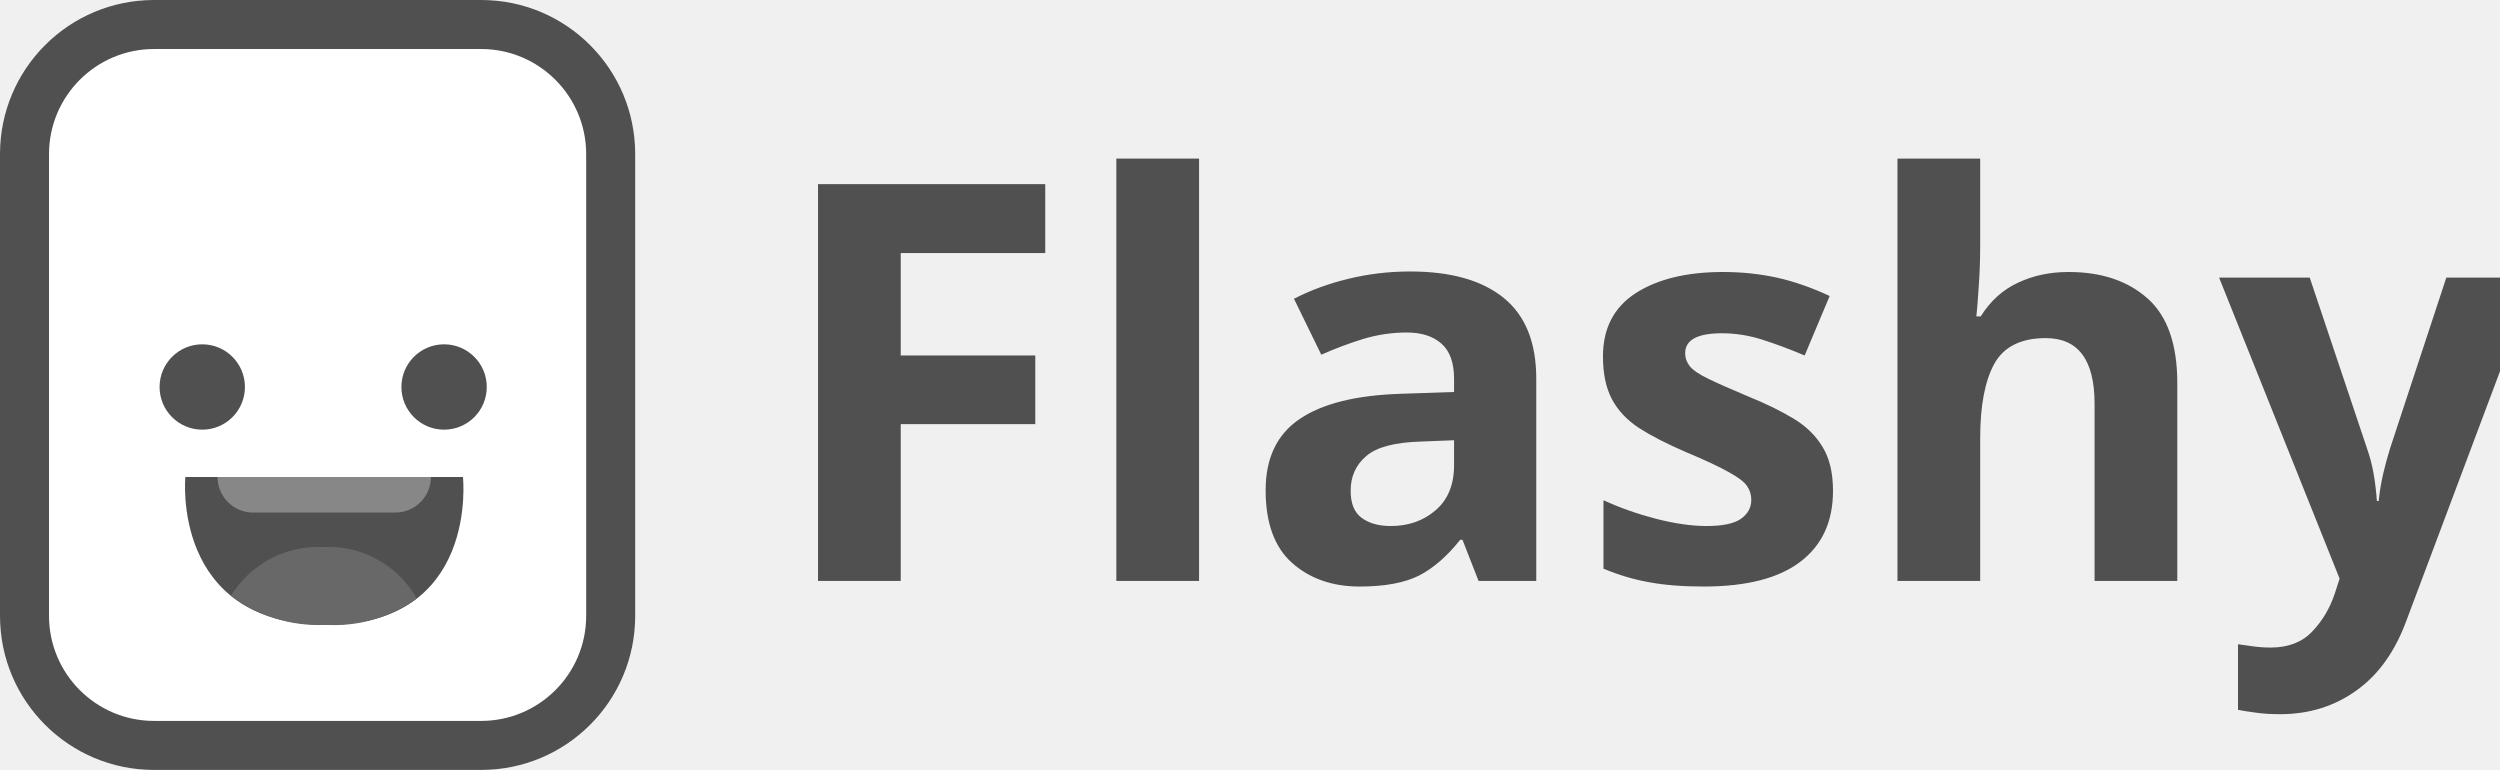
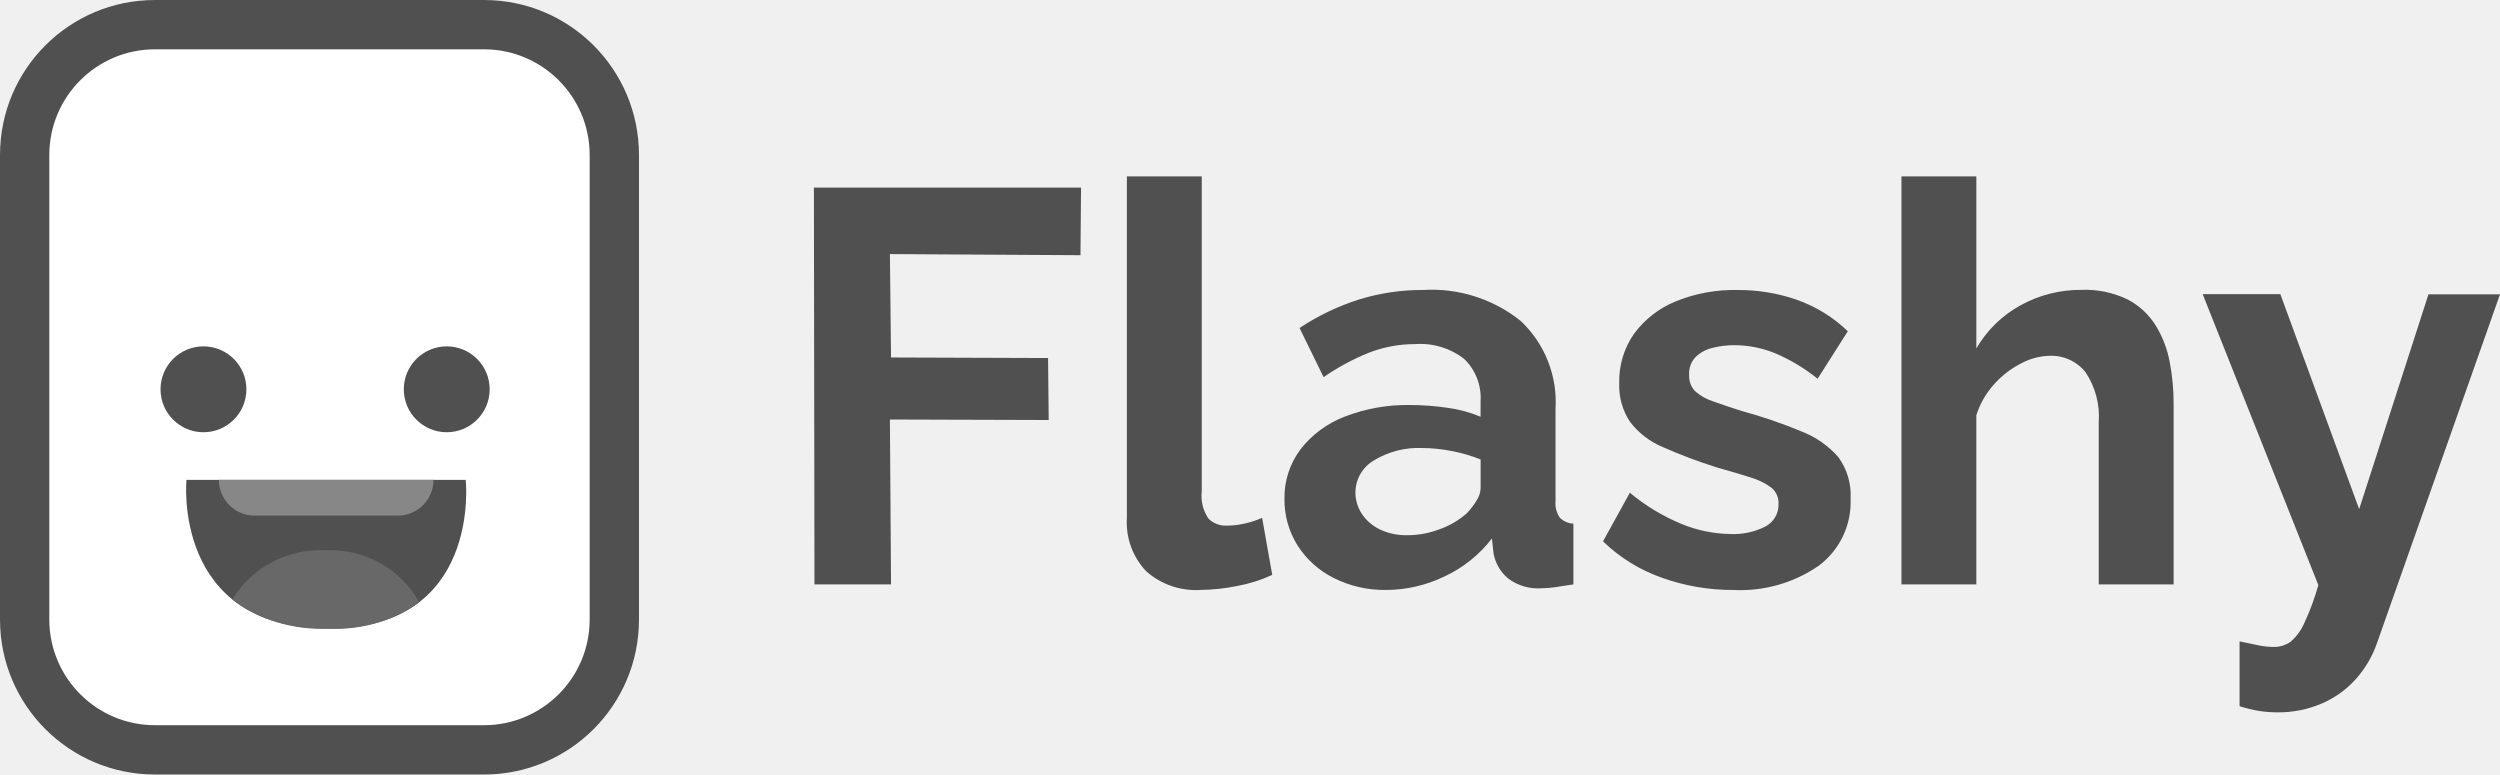
- <svg xmlns="http://www.w3.org/2000/svg" width="153" height="47.12" viewBox="0 0 153 47.12">
+ <svg xmlns="http://www.w3.org/2000/svg" width="152.094" height="47.12" viewBox="0 0 152.094 47.12">
  <g transform="translate(-149 -374.448)">
    <g transform="translate(126 363)">
      <g transform="translate(23 11.448)">
-         <path d="M9.424,0H29.45a9.424,9.424,0,0,1,9.424,9.424V37.7A9.424,9.424,0,0,1,29.45,47.12H9.424A9.424,9.424,0,0,1,0,37.7V9.424A9.424,9.424,0,0,1,9.424,0Z" fill="#fff" />
-         <path d="M9.424,3A6.431,6.431,0,0,0,3,9.424V37.7A6.431,6.431,0,0,0,9.424,44.12H29.45A6.431,6.431,0,0,0,35.874,37.7V9.424A6.431,6.431,0,0,0,29.45,3H9.424m0-3H29.45a9.424,9.424,0,0,1,9.424,9.424V37.7A9.424,9.424,0,0,1,29.45,47.12H9.424A9.424,9.424,0,0,1,0,37.7V9.424A9.424,9.424,0,0,1,9.424,0Z" fill="#505050" />
+         <path d="M9.424,0H29.45a9.424,9.424,0,0,1,9.424,9.424V37.7a9.424,9.424,0,0,1-9.424,9.42H9.424A9.424,9.424,0,0,1,0,37.7V9.424A9.424,9.424,0,0,1,9.424,0Z" fill="#fff" />
+         <path d="M9.424,3A6.431,6.431,0,0,0,3,9.424V37.7a6.431,6.431,0,0,0,6.424,6.42H29.45a6.431,6.431,0,0,0,6.424-6.42V9.424A6.431,6.431,0,0,0,29.45,3H9.424m0-3H29.45a9.424,9.424,0,0,1,9.424,9.424V37.7a9.424,9.424,0,0,1-9.424,9.42H9.424A9.424,9.424,0,0,1,0,37.7V9.424A9.424,9.424,0,0,1,9.424,0Z" fill="#505050" />
        <g transform="translate(9.766 21.072)">
-           <circle cx="2.612" cy="2.612" r="2.612" transform="translate(0)" fill="#505050" />
-           <circle cx="2.612" cy="2.612" r="2.612" transform="translate(14.8)" fill="#505050" />
+           <circle cx="2.612" cy="2.612" r="2.612" transform="translate(0 0)" fill="#505050" />
+           <circle cx="2.612" cy="2.612" r="2.612" transform="translate(14.8 0)" fill="#505050" />
          <g transform="translate(1.558 8.121)">
-             <path d="M128.6,1794.658h16.989s1,9.125-8.437,9.051S128.6,1794.658,128.6,1794.658Z" transform="translate(-128.58 -1794.658)" fill="#505050" />
-             <path d="M0,0H13.058a0,0,0,0,1,0,0V0a2.176,2.176,0,0,1-2.176,2.176H2.176A2.176,2.176,0,0,1,0,0V0A0,0,0,0,1,0,0Z" transform="translate(1.991)" fill="#878787" />
+             <path d="M128.6,1794.66h16.989s1,9.125-8.437,9.051S128.6,1794.66,128.6,1794.66Z" transform="translate(-128.58 -1794.658)" fill="#505050" />
+             <path d="M0,0H13.058a2.176,2.176,0,0,1-2.176,2.176H2.176A2.176,2.176,0,0,1,0,0Z" transform="translate(1.991)" fill="#878787" />
          </g>
          <path d="M5.767,4.766A8.939,8.939,0,0,1,0,2.984,6.275,6.275,0,0,1,5.647,0a6.2,6.2,0,0,1,5.731,3.156,8.687,8.687,0,0,1-5.5,1.611Z" transform="translate(4.365 12.406)" fill="#686868" />
        </g>
      </g>
    </g>
-     <text transform="translate(196 410)" fill="#505050" font-size="34" font-family="Raleway" font-weight="700">
-       <tspan x="0" y="0">Flashy</tspan>
-     </text>
+     <path d="M2.55,0,2.516-24.14H18.768l-.034,4.114L7.14-20.094l.068,6.29,9.554.034L16.8-10,7.14-10.03,7.208,0ZM21.556-24.82h4.556V-5.651A2.45,2.45,0,0,0,26.52-4a1.479,1.479,0,0,0,1.122.426,4.892,4.892,0,0,0,1.122-.136,5.376,5.376,0,0,0,1.02-.34L30.4-.578A8.811,8.811,0,0,1,28.254.1a11.686,11.686,0,0,1-2.21.238A4.555,4.555,0,0,1,22.729-.8a4.337,4.337,0,0,1-1.173-3.256ZM31.144-5.2a4.877,4.877,0,0,1,.969-3.007,6.2,6.2,0,0,1,2.7-2,10.489,10.489,0,0,1,3.978-.705,15.643,15.643,0,0,1,2.278.17,7.807,7.807,0,0,1,2.006.544v-.948a3.278,3.278,0,0,0-1-2.571,4.322,4.322,0,0,0-2.975-.9,7.7,7.7,0,0,0-2.788.51,14.1,14.1,0,0,0-2.788,1.5l-1.462-2.992a14.506,14.506,0,0,1,3.621-1.734,13,13,0,0,1,3.893-.578,8.66,8.66,0,0,1,5.933,1.877,6.777,6.777,0,0,1,2.125,5.363v5.6a1.562,1.562,0,0,0,.255,1.006,1.231,1.231,0,0,0,.833.369V0q-.612.1-1.1.17a6.263,6.263,0,0,1-.833.068,3.034,3.034,0,0,1-2.057-.612,2.6,2.6,0,0,1-.867-1.5l-.1-.918a7.789,7.789,0,0,1-2.89,2.312A8.224,8.224,0,0,1,37.332.34a6.876,6.876,0,0,1-3.179-.722,5.547,5.547,0,0,1-2.21-1.982A5.188,5.188,0,0,1,31.144-5.2Zm11.084.885a4.685,4.685,0,0,0,.612-.8,1.445,1.445,0,0,0,.238-.729V-7.6a9.366,9.366,0,0,0-1.768-.514,9.6,9.6,0,0,0-1.8-.182A5.21,5.21,0,0,0,36.6-7.55a2.266,2.266,0,0,0-1.139,1.973,2.334,2.334,0,0,0,.374,1.26,2.689,2.689,0,0,0,1.088.961,3.7,3.7,0,0,0,1.7.365,5.521,5.521,0,0,0,2.006-.381A4.985,4.985,0,0,0,42.228-4.318ZM58.446.34a12.729,12.729,0,0,1-4.352-.748,9.784,9.784,0,0,1-3.57-2.21l1.632-2.958a12.2,12.2,0,0,0,3.145,1.9,8.075,8.075,0,0,0,2.975.612A4.253,4.253,0,0,0,60.4-3.519,1.49,1.49,0,0,0,61.2-4.9a1.194,1.194,0,0,0-.442-.99,4.058,4.058,0,0,0-1.275-.621q-.833-.269-2.023-.6a31.487,31.487,0,0,1-3.3-1.242A4.849,4.849,0,0,1,52.173-9.88a3.958,3.958,0,0,1-.663-2.366,5.025,5.025,0,0,1,.9-3,5.916,5.916,0,0,1,2.516-1.963,9.419,9.419,0,0,1,3.791-.7,10.831,10.831,0,0,1,3.6.595A8.571,8.571,0,0,1,65.416-15.4l-1.836,2.89A11.024,11.024,0,0,0,61-14.059a6.592,6.592,0,0,0-2.482-.493,5.206,5.206,0,0,0-1.343.167,2.242,2.242,0,0,0-1.02.552,1.458,1.458,0,0,0-.391,1.088,1.322,1.322,0,0,0,.357.987,3.037,3.037,0,0,0,1.088.619q.731.268,1.785.6A29.58,29.58,0,0,1,62.611-9.3a5.709,5.709,0,0,1,2.227,1.556,3.9,3.9,0,0,1,.748,2.527,4.84,4.84,0,0,1-1.938,4.083A8.392,8.392,0,0,1,58.446.34ZM85.238,0H80.682V-9.852a4.851,4.851,0,0,0-.8-3.049,2.649,2.649,0,0,0-2.193-1.005,3.852,3.852,0,0,0-1.734.465,5.628,5.628,0,0,0-1.649,1.278,5.1,5.1,0,0,0-1.071,1.876V0H68.68V-24.82h4.556v10.466a6.982,6.982,0,0,1,2.686-2.622,7.524,7.524,0,0,1,3.706-.941,5.914,5.914,0,0,1,2.822.588,4.424,4.424,0,0,1,1.7,1.58A6.563,6.563,0,0,1,85-13.531a13.3,13.3,0,0,1,.238,2.538ZM89.25,3.468q.612.136,1.139.238a4.857,4.857,0,0,0,.9.1,1.727,1.727,0,0,0,1.071-.321,3.215,3.215,0,0,0,.833-1.142,15.14,15.14,0,0,0,.85-2.3l-7.038-17.7h4.726L96.526-4.577l4.216-13.069h4.352L97.614,3.562a6.482,6.482,0,0,1-1.241,2.144A5.9,5.9,0,0,1,94.3,7.227a6.677,6.677,0,0,1-2.771.559A7.038,7.038,0,0,1,90.44,7.7a8.178,8.178,0,0,1-1.19-.289Z" transform="translate(196 410)" fill="#505050" />
  </g>
</svg>
